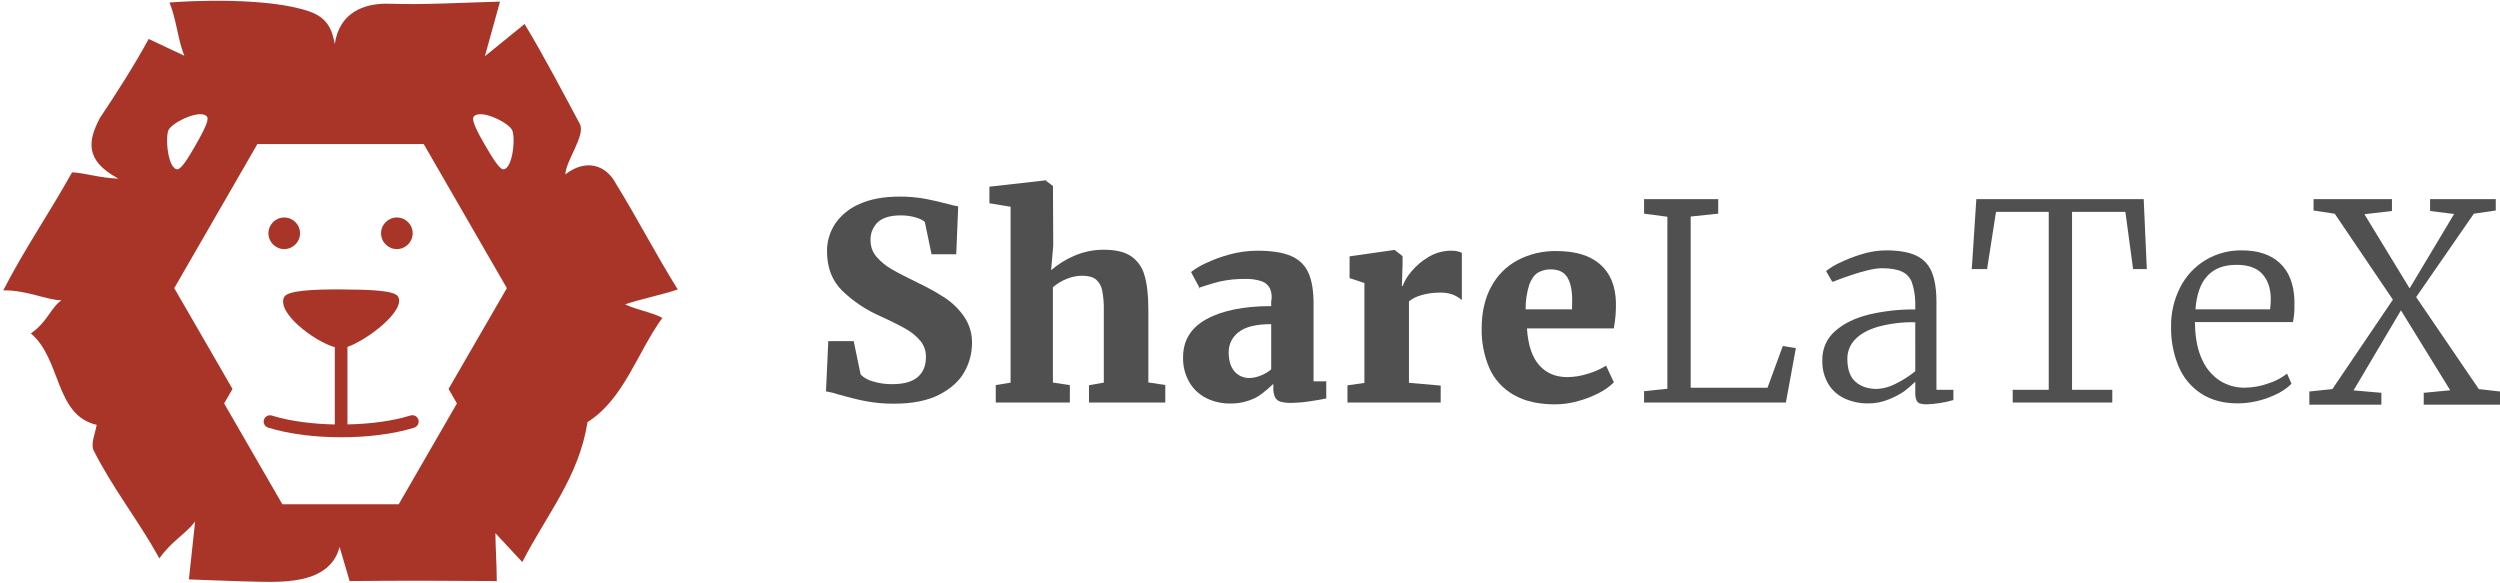
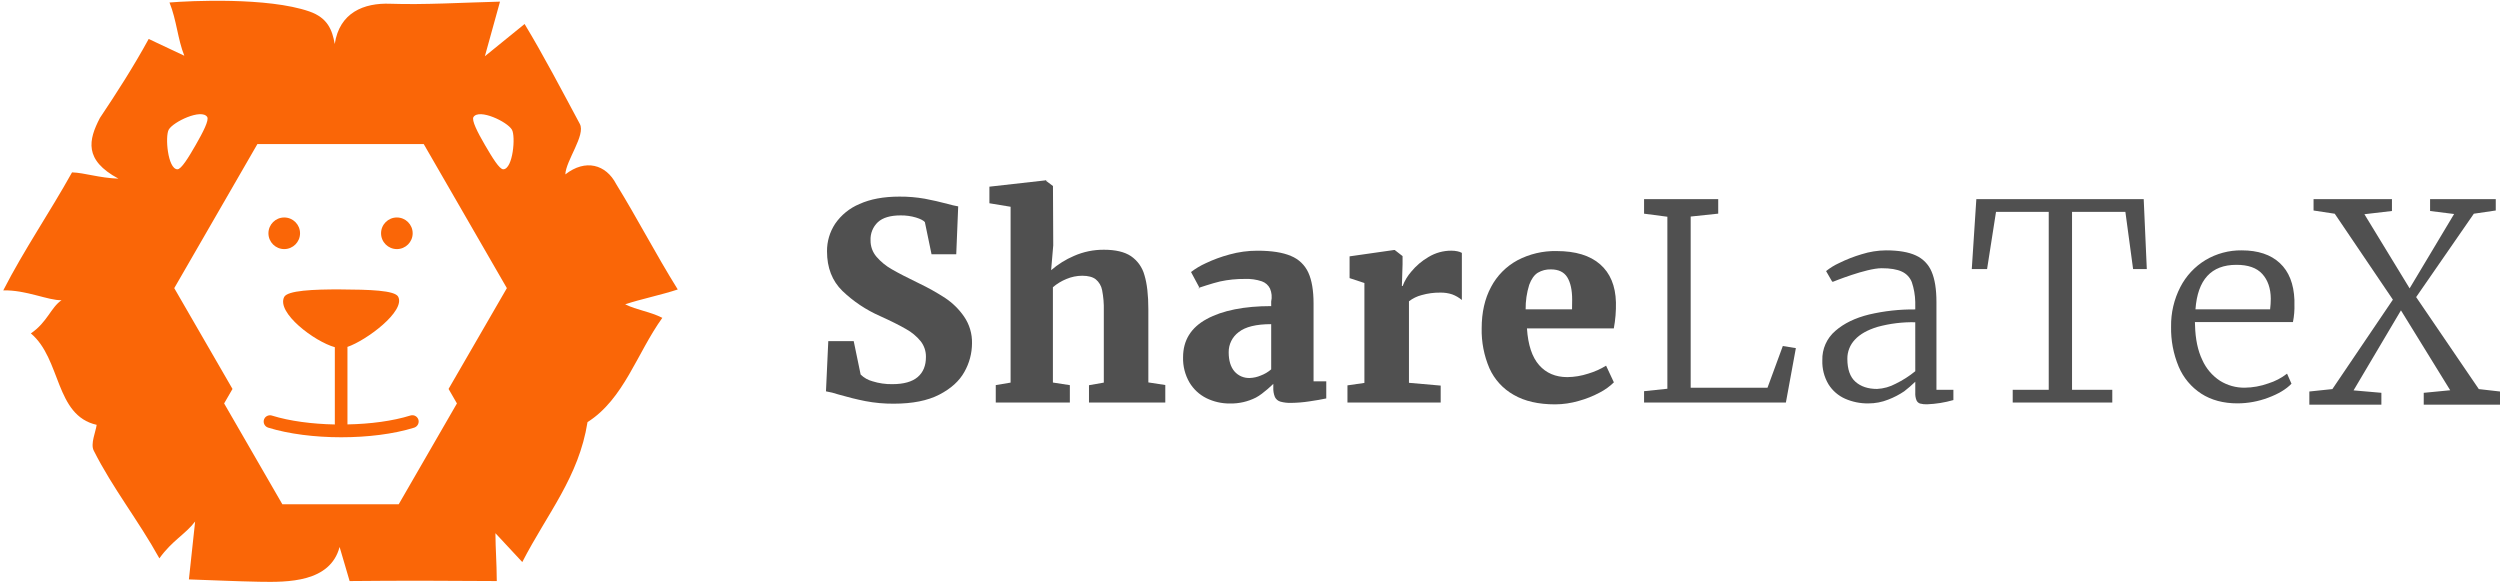
<svg xmlns="http://www.w3.org/2000/svg" id="Layer_1" data-name="Layer 1" width="1180" height="275" viewBox="0 0 1180 275">
  <path d="M390.95,161h12l3.27,15.78a12.61,12.61,0,0,0,5.64,3.2,29.59,29.59,0,0,0,9.3,1.34q8.08,0,12-3.36t3.88-9.54a11.66,11.66,0,0,0-2.47-7.35,23.64,23.64,0,0,0-6.93-5.76q-4.46-2.59-12.28-6.14a61.28,61.28,0,0,1-17.73-11.84q-7.28-7.1-7.28-18.69a23.25,23.25,0,0,1,3.82-13,26.13,26.13,0,0,1,11.51-9.35q7.69-3.49,18.85-3.49a66.54,66.54,0,0,1,12,1q5.29,1,10.87,2.48a46.71,46.71,0,0,0,4.87,1.13L451.35,120H439.68l-3.14-15.16q-1-1.18-4.2-2.17a24.53,24.53,0,0,0-7.21-1q-7.31,0-10.77,3.18a11.1,11.1,0,0,0-3.46,8.6,11.64,11.64,0,0,0,2.82,7.76,27.29,27.29,0,0,0,7.21,5.89q4.39,2.55,12.79,6.61a109,109,0,0,1,12.41,6.95,33,33,0,0,1,8.95,8.82A21.43,21.43,0,0,1,458.79,162a27.54,27.54,0,0,1-3.59,13.52q-3.59,6.48-11.86,10.75t-21.48,4.27a68.93,68.93,0,0,1-13.43-1.22q-6.12-1.22-12.73-3.14a38.18,38.18,0,0,0-5.84-1.47Z" fill="#505050" />
  <path d="M477,180.59v-83l-10-1.65V88.11L494.6,85h-1.35L497,87.79l.13,28-1,11.74a41.48,41.48,0,0,1,10.77-6.73,34.34,34.34,0,0,1,14.21-2.92q8.14,0,12.68,3a15.91,15.91,0,0,1,6.39,9q1.84,6,1.84,16.14v34.48l8,1.23V190H514v-8.18l7-1.23V146.51a44.38,44.38,0,0,0-.8-9.55,8.71,8.71,0,0,0-3-5.12q-2.17-1.68-6.38-1.69a19.24,19.24,0,0,0-7.44,1.52,23.49,23.49,0,0,0-6.41,3.89v45l8,1.23V190H470v-8.24Z" fill="#505050" />
  <path d="M600,142.32a10,10,0,0,0-.56-6.13,6.79,6.79,0,0,0-3.84-3.4,22.13,22.13,0,0,0-8-1.13,53.4,53.4,0,0,0-11.71,1.18c-3.49.79-10.51,3.16-10.51,3.16h.87l-4.09-7.61a35.31,35.31,0,0,1,6.89-4.12,65.6,65.6,0,0,1,11.27-4.15,49,49,0,0,1,13.19-1.79q10.07,0,15.83,2.49a15.32,15.32,0,0,1,8.21,7.88q2.45,5.4,2.45,14.57V180h6v8.06q-3.21.7-8.06,1.4a60.62,60.62,0,0,1-8.5.7,16.86,16.86,0,0,1-5.13-.6,4.16,4.16,0,0,1-2.55-2.16,10.71,10.71,0,0,1-.76-4.54v-1.68s-4.64,4.6-8.2,6.47a26,26,0,0,1-12.25,2.8,24.6,24.6,0,0,1-11.14-2.52,19.35,19.35,0,0,1-8-7.43,22.4,22.4,0,0,1-3-11.86q0-12,11.17-18.07c7.45-4.06,17.75-6.09,30.43-6.09ZM600,153q-10.6,0-15.33,3.75a11.64,11.64,0,0,0-4.73,9.52q0,5.84,2.7,9a9.09,9.09,0,0,0,7.27,3.14,14.51,14.51,0,0,0,5.17-1.16,16.24,16.24,0,0,0,4.92-2.91Z" fill="#505050" />
  <path d="M644,180.74V133.58l-7-2.31V121l21-3h.31l3.7,2.88v3.79L661.69,135h.36a22.2,22.2,0,0,1,4.07-6.79,30.1,30.1,0,0,1,8.11-6.89,20.6,20.6,0,0,1,10.77-3,13.44,13.44,0,0,1,2.92.29,7.24,7.24,0,0,1,2.08.75V141.6a15.7,15.7,0,0,0-4.58-2.66,17,17,0,0,0-5.67-.83,30.74,30.74,0,0,0-8.72,1.17,16.39,16.39,0,0,0-6,2.93v38.48L680,182v8H636v-8.11Z" fill="#505050" />
  <path d="M703.77,135.47a30.45,30.45,0,0,1,12.41-12.59,38,38,0,0,1,18.54-4.38q13.39,0,20.54,6.25t7.46,17.93a59.75,59.75,0,0,1-1,12.32h-41q.76,11.68,5.74,17.33T739.73,178a32.64,32.64,0,0,0,9.93-1.65,35.4,35.4,0,0,0,8.41-3.75l3.68,7.87a27.37,27.37,0,0,1-6.57,4.76,47.78,47.78,0,0,1-10,4A40.53,40.53,0,0,1,734,190.86q-11.81,0-19.55-4.5A27.18,27.18,0,0,1,703,173.81a45.4,45.4,0,0,1-3.65-18.88Q699.36,143.68,703.77,135.47ZM742,146l.06-4.56q0-6.79-2.29-10.54T732,127.15a11.45,11.45,0,0,0-6.16,1.58q-2.54,1.58-4.06,5.73A37.59,37.59,0,0,0,720.1,146Z" fill="#505050" />
  <path d="M787,183.49V102.3l-11-1.44V94h35v6.84l-13,1.37V183h36.26l7.23-19.68,6.16,1L842.94,190H776v-5.36Z" fill="#505050" />
  <path d="M904,142.47a31.52,31.52,0,0,0-1.62-9.29,9.06,9.06,0,0,0-4.73-5q-3.37-1.58-9.52-1.58c-7.28,0-22.85,6.35-22.85,6.35h-.49l-2.88-5a28.86,28.86,0,0,1,6.14-3.78A66.17,66.17,0,0,1,878.69,120a39.26,39.26,0,0,1,11.47-1.83q8.95,0,14.12,2.4a14.48,14.48,0,0,1,7.45,7.68q2.27,5.29,2.27,14.26V184h8v4.83a52,52,0,0,1-12.43,2,11.7,11.7,0,0,1-3.3-.35,2.79,2.79,0,0,1-1.68-1.52,8.53,8.53,0,0,1-.58-3.63v-5.15a61.07,61.07,0,0,1-5.24,4.53,37.62,37.62,0,0,1-7.46,3.88,25.06,25.06,0,0,1-9.46,1.82,26.39,26.39,0,0,1-10.95-2.21,17.74,17.74,0,0,1-7.84-6.79,20.71,20.71,0,0,1-2.92-11.35,17.54,17.54,0,0,1,6.13-13.87q6.12-5.34,15.93-7.74a91.25,91.25,0,0,1,21.81-2.4Zm0,9.63a62.34,62.34,0,0,0-17.74,2.17q-7.2,2.17-10.76,6.06a12.94,12.94,0,0,0-3.55,9q0,7.45,3.81,10.85t10.22,3.4a20.64,20.64,0,0,0,8.79-2.46,46.81,46.81,0,0,0,9.24-5.91Z" fill="#505050" />
  <path d="M967,184V100H942.12l-4.22,27h-7.22l2.15-33h79l1.46,33h-6.47l-3.64-27H978v84h19v6H950v-6Z" fill="#505050" />
  <path d="M1029.11,135.51A31.93,31.93,0,0,1,1041,122.75a32.49,32.49,0,0,1,17.08-4.58q11.55,0,18,6t6.89,17.44v1.91a36.76,36.76,0,0,1-.7,8.49H1036a14.23,14.23,0,0,0,.06,1.59q.25,9.71,3.43,16.31a22.82,22.82,0,0,0,8.38,9.84,21.55,21.55,0,0,0,11.62,3.24,34,34,0,0,0,11.11-2,28,28,0,0,0,8.89-4.63l2.09,4.76q-3.81,3.94-11,6.6a41.27,41.27,0,0,1-14.47,2.67q-10,0-17.11-4.58a28.33,28.33,0,0,1-10.66-12.74,46.56,46.56,0,0,1-3.59-18.89A39.45,39.45,0,0,1,1029.11,135.51ZM1071.49,146a41.5,41.5,0,0,0,.32-5q-.06-7.33-4-11.68T1055.56,125q-17.77,0-19.3,21Z" fill="#505050" />
  <path d="M1100.88,183.65l28.56-42.21L1102,100.88l-10-1.52V94h37v5.59l-13,1.52,21.34,35,21-35.1L1147,99.59V94h31v5.35l-10.35,1.52-27.23,39.36L1170,183.65l10,1.14V191h-36v-5.59l12.5-1.21-23.25-37.71-22.37,37.77,13.13,1.14V191h-34v-6.21Z" fill="#505050" />
-   <circle cx="187.32" cy="110.11" r="7.46" fill="#a93529" />
-   <circle cx="134.16" cy="110.11" r="7.46" fill="#a93529" />
-   <path d="M290.84,86.89c-4.8-9.3-14.52-12-24-4.57.22-6.51,9.66-18.56,6.85-23.81-8.19-15.26-17.1-32.32-26.08-47.18L228.86,26.55,236,.77c-17.46.44-35.83,1.55-51.75,1C171.76,1.27,160.21,5.92,158,20.78c-1.17-6.6-3.29-12.36-12-15.38C126.44-1.4,89.54.38,80,1.18c3.36,8.27,3.86,17.3,7,25.13L70.18,18.39C63,31.52,55.06,43.86,47.16,55.67c-5.39,10.39-7.64,19.84,8.74,28.65C46.81,84,40,81.56,34,81.36c-10.73,19.27-22.59,36.43-32.46,55.7,10.75-.27,21.2,4.8,27.5,4.64h0c-5.1,3.5-6.64,10.3-14.47,15.67,14.42,12.13,11.3,38.7,31.06,43.15-.46,3.32-3,9-1.4,12.13,9,17.89,20.92,32.71,31,50.89,6-8.39,12.21-11.29,16.87-17.39l-2.94,27.33c11.38.39,22.31.9,33.24,1.11,13.56.26,33.45.28,37.89-16.42,1.83,5.95,3.63,12.56,4.73,16.09,24.13-.25,46.3-.17,69.46,0-.06-9.34-.59-14.74-.64-22.6l12.68,13.63c11.91-23.14,26.63-40,30.79-66.06,17.16-10.84,23.37-32.64,35.31-49.21-5.89-3-12-3.62-17.54-6.39,7.27-2.43,17.22-4.47,24.82-7C309.26,119.5,300.78,103,290.84,86.89ZM79.65,61.18c2.14-3.73,15.44-10,18.14-6,1,1.51-2,7.28-5.41,13.23S85.52,80,83.7,79.91C79.13,79.7,77.86,64.3,79.65,61.18ZM211.72,183.58l3.95,6.84L188.2,238H133.26l-27.47-47.58,3.95-6.84L82.25,136l39.24-68H200l39.24,68ZM237.58,79.91c-1.82.08-5.18-5.46-8.68-11.46s-6.41-11.72-5.41-13.23c2.7-4.07,16,2.24,18.14,6C243.43,64.3,242.15,79.7,237.58,79.91Z" fill="#a93529" />
-   <path d="M193.68,196.13c-8.25,2.58-18.87,4-29.68,4.19V164c0-.09,0-.16-.05-.25,9-3.06,27.52-16.87,24-23.69-1.58-3.07-13.86-3.37-27-3.45s-25.3.51-26.83,3.58c-3.71,7.41,14.28,21,23.92,23.69,0,0,0,.08,0,.13v36.34c-10.77-.22-21.34-1.6-29.57-4.16a3.06,3.06,0,0,0-3.43,1,3,3,0,0,0,1.52,4.65c9.67,3,22.08,4.55,34.49,4.55s24.71-1.5,34.36-4.51a3.07,3.07,0,0,0,2.19-3.25A3,3,0,0,0,193.68,196.13Z" fill="#a93529" />
+   <circle cx="187.32" cy="110.11" r="7.46" fill="#FA6607" />
+   <circle cx="134.16" cy="110.11" r="7.46" fill="#FA6607" />
+   <path d="M290.84,86.89c-4.8-9.3-14.52-12-24-4.57.22-6.51,9.66-18.56,6.85-23.81-8.19-15.26-17.1-32.32-26.08-47.18L228.86,26.55,236,.77c-17.46.44-35.83,1.55-51.75,1C171.76,1.27,160.21,5.92,158,20.78c-1.17-6.6-3.29-12.36-12-15.38C126.44-1.4,89.54.38,80,1.18c3.36,8.27,3.86,17.3,7,25.13L70.18,18.39C63,31.52,55.06,43.86,47.16,55.67c-5.39,10.39-7.64,19.84,8.74,28.65C46.81,84,40,81.56,34,81.36c-10.73,19.27-22.59,36.43-32.46,55.7,10.75-.27,21.2,4.8,27.5,4.64h0c-5.1,3.5-6.64,10.3-14.47,15.67,14.42,12.13,11.3,38.7,31.06,43.15-.46,3.32-3,9-1.4,12.13,9,17.89,20.92,32.71,31,50.89,6-8.39,12.21-11.29,16.87-17.39l-2.94,27.33c11.38.39,22.31.9,33.24,1.11,13.56.26,33.45.28,37.89-16.42,1.83,5.95,3.63,12.56,4.73,16.09,24.13-.25,46.3-.17,69.46,0-.06-9.34-.59-14.74-.64-22.6l12.68,13.63c11.91-23.14,26.63-40,30.79-66.06,17.16-10.84,23.37-32.64,35.31-49.21-5.89-3-12-3.62-17.54-6.39,7.27-2.43,17.22-4.47,24.82-7C309.26,119.5,300.78,103,290.84,86.89ZM79.65,61.18c2.14-3.73,15.44-10,18.14-6,1,1.51-2,7.28-5.41,13.23S85.52,80,83.7,79.91C79.13,79.7,77.86,64.3,79.65,61.18ZM211.72,183.58l3.95,6.84L188.2,238H133.26l-27.47-47.58,3.95-6.84L82.25,136l39.24-68H200l39.24,68ZM237.58,79.91c-1.82.08-5.18-5.46-8.68-11.46s-6.41-11.72-5.41-13.23c2.7-4.07,16,2.24,18.14,6C243.43,64.3,242.15,79.7,237.58,79.91Z" fill="#FA6607" />
+   <path d="M193.68,196.13c-8.25,2.58-18.87,4-29.68,4.19V164c0-.09,0-.16-.05-.25,9-3.06,27.52-16.87,24-23.69-1.58-3.07-13.86-3.37-27-3.45s-25.3.51-26.83,3.58c-3.71,7.41,14.28,21,23.92,23.69,0,0,0,.08,0,.13v36.34c-10.77-.22-21.34-1.6-29.57-4.16a3.06,3.06,0,0,0-3.43,1,3,3,0,0,0,1.52,4.65c9.67,3,22.08,4.55,34.49,4.55s24.71-1.5,34.36-4.51a3.07,3.07,0,0,0,2.19-3.25A3,3,0,0,0,193.68,196.13Z" fill="#FA6607" />
</svg>
